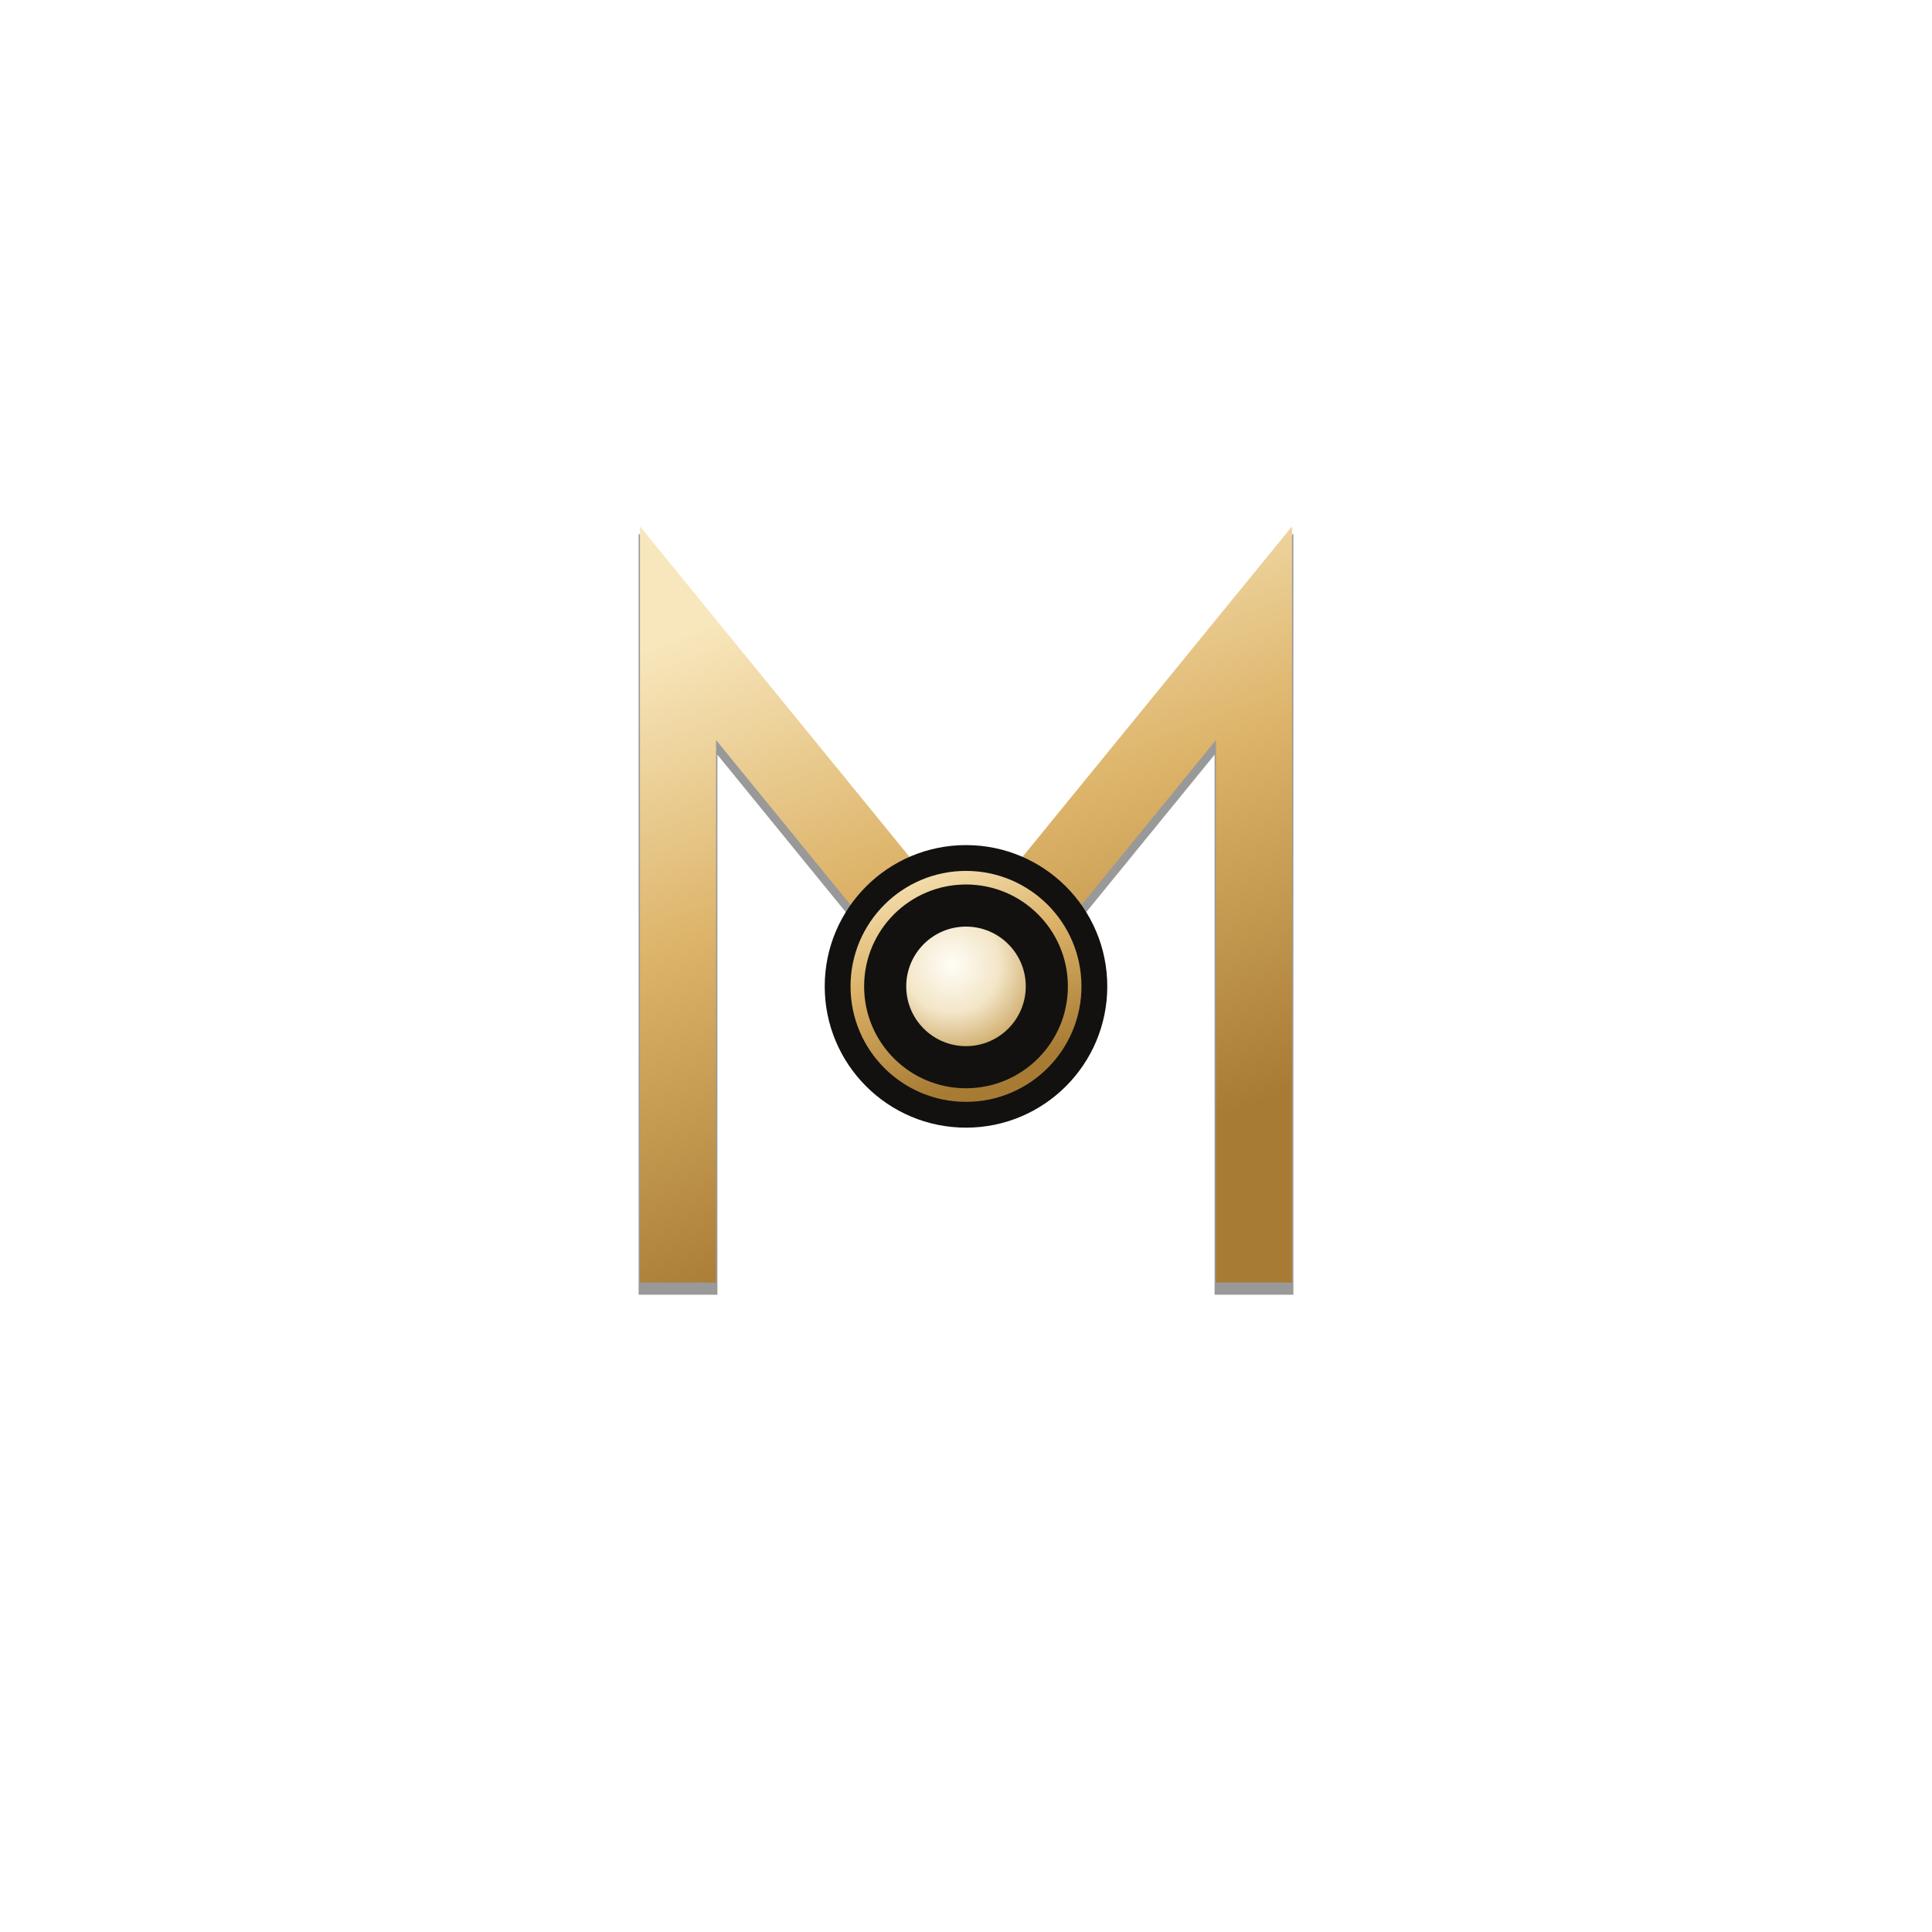
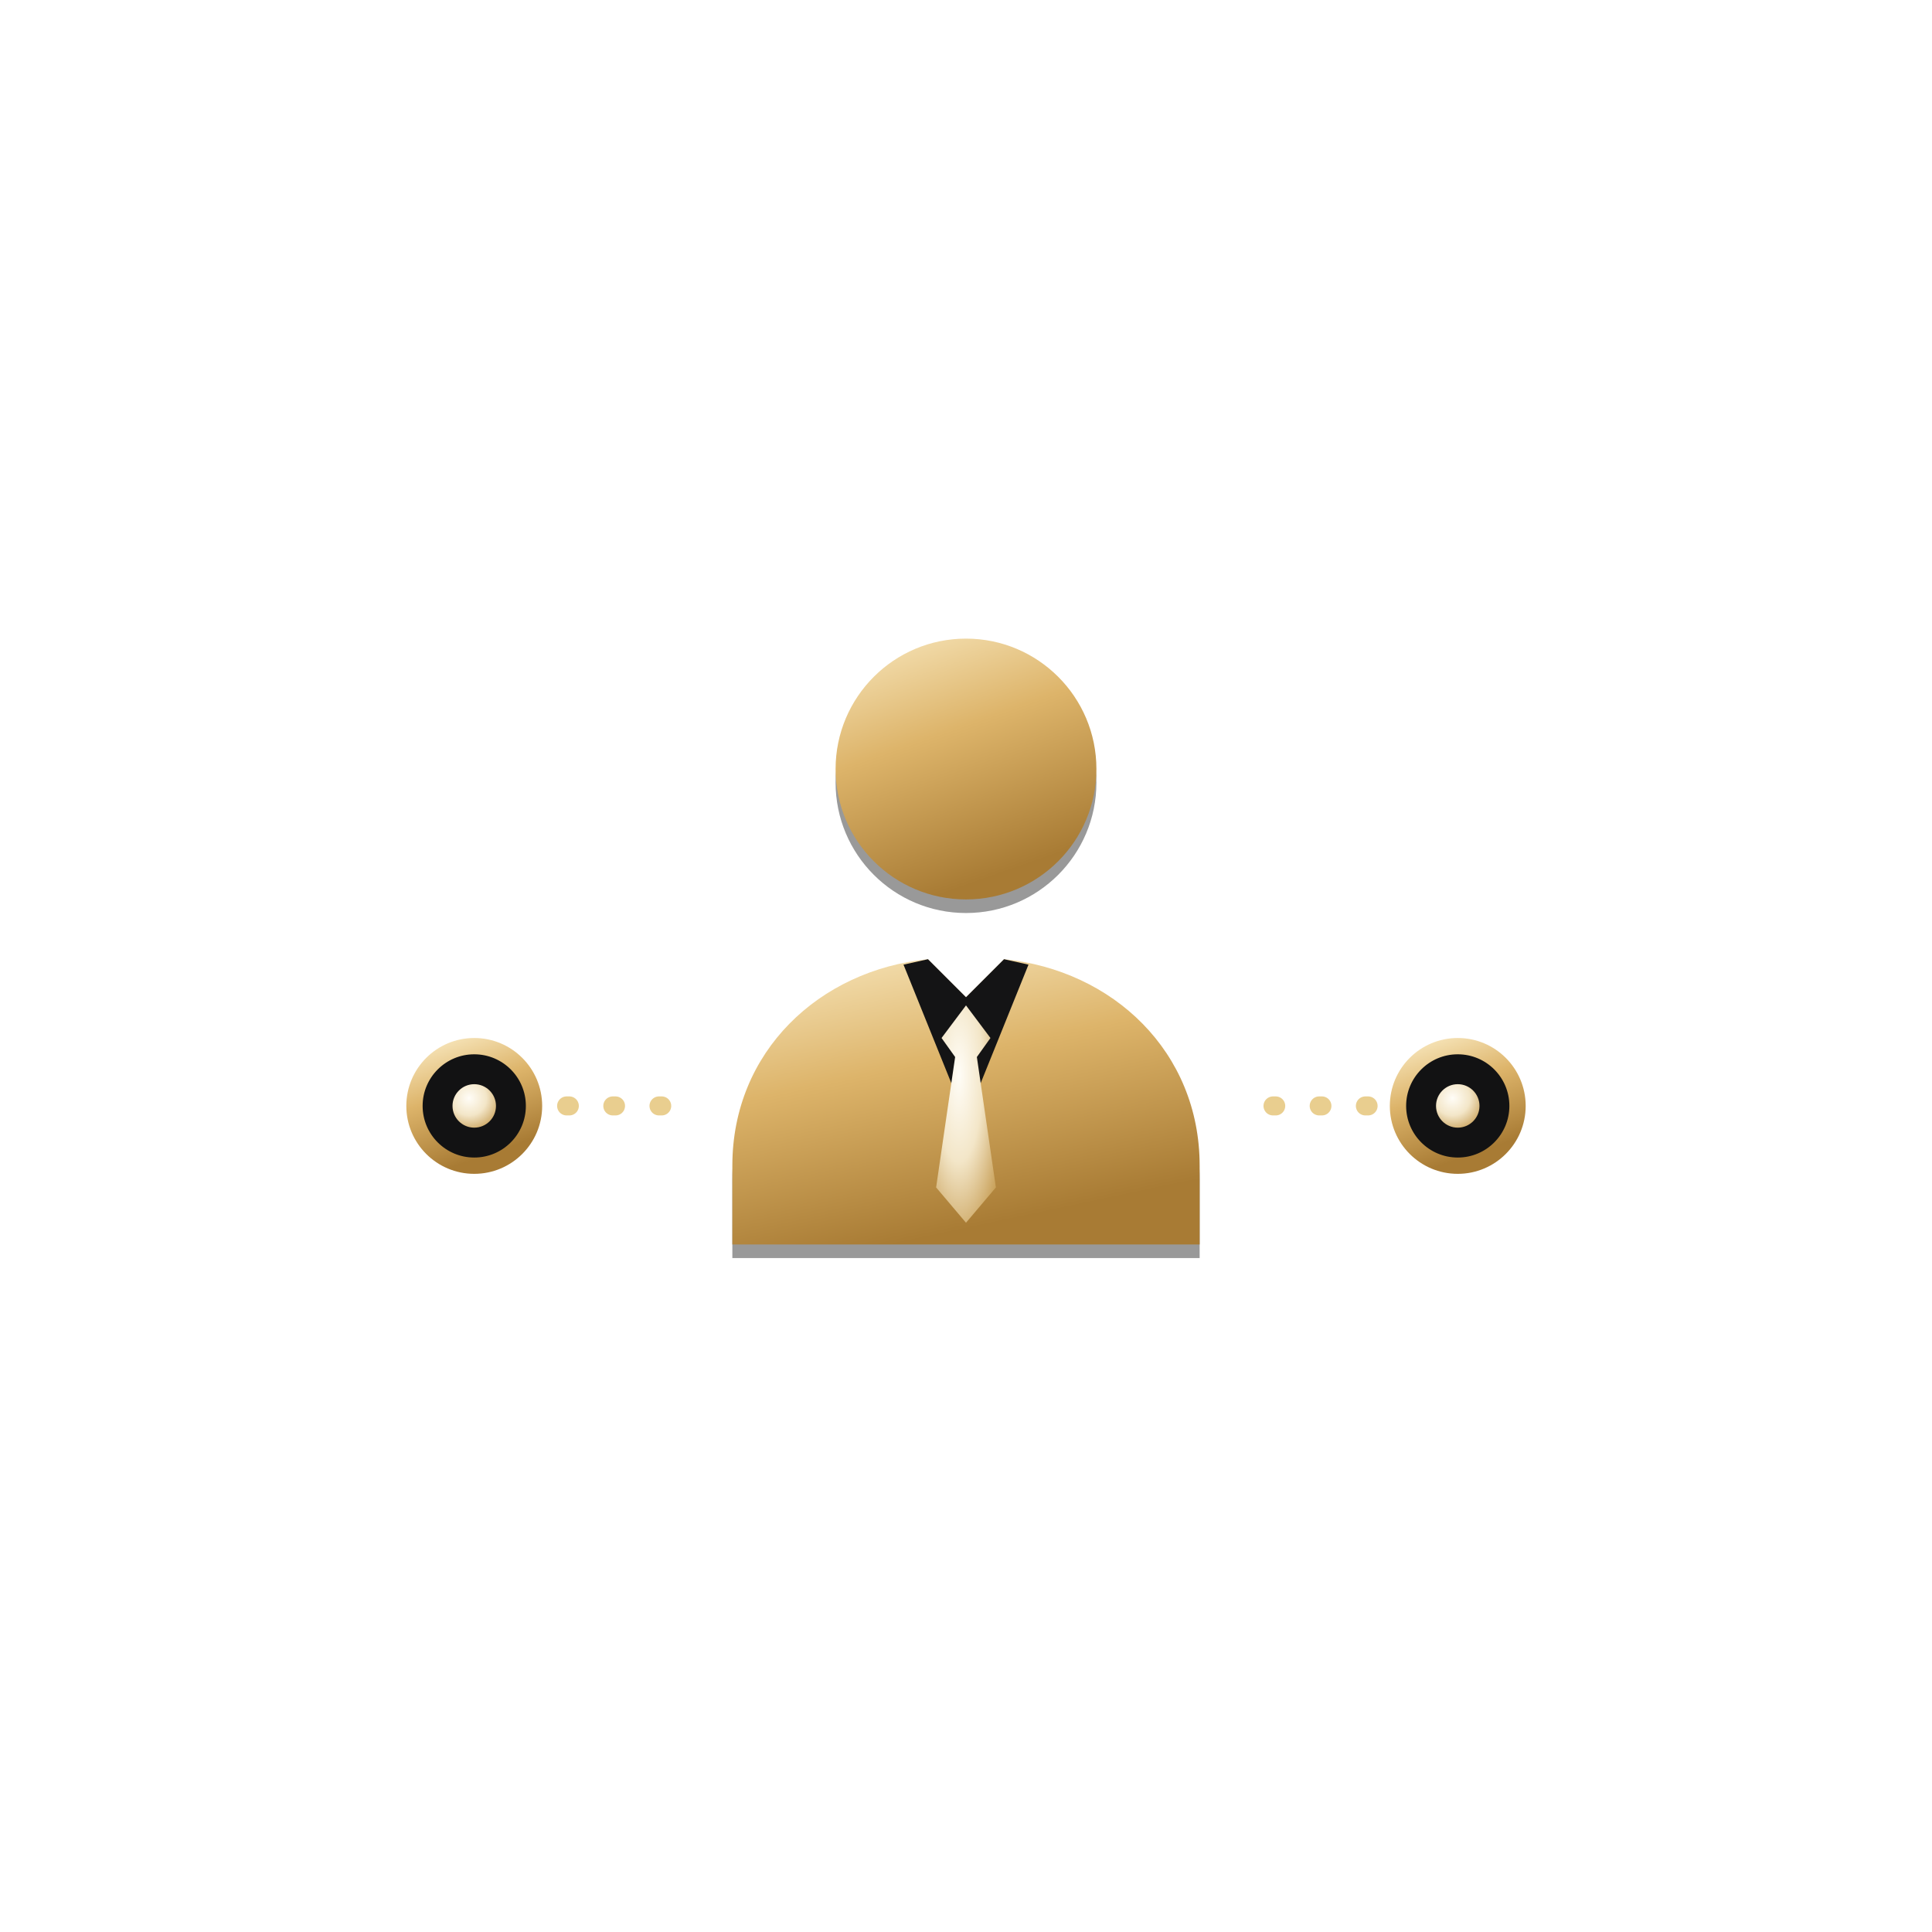
<svg xmlns="http://www.w3.org/2000/svg" viewBox="0 0 1024 1024" width="1024" height="1024">
  <defs>
    <linearGradient id="gold" x1="0" y1="0" x2="0.35" y2="1">
      <stop offset="0" stop-color="#f8e7bd" />
      <stop offset="0.45" stop-color="#ddb46a" />
      <stop offset="1" stop-color="#a87b34" />
    </linearGradient>
    <radialGradient id="pearl" cx="0.38" cy="0.32" r="0.8">
      <stop offset="0" stop-color="#fffdf7" />
      <stop offset="0.5" stop-color="#f3e6c8" />
      <stop offset="1" stop-color="#c9a15a" />
    </radialGradient>
  </defs>
  <g transform="translate(143.36 125.36) scale(0.72)">
-     <path d="M300 742 V292 L512 552 L724 292 V742" fill="none" stroke="#000" stroke-opacity="0.4" stroke-width="58" stroke-linecap="square" stroke-linejoin="miter" transform="translate(0 8)" />
-     <path d="M300 742 V292 L512 552 L724 292 V742" fill="none" stroke="url(#gold)" stroke-width="56" stroke-linecap="square" stroke-linejoin="miter" />
-     <circle cx="512" cy="552" r="104" fill="#121110" />
-     <circle cx="512" cy="552" r="80" fill="none" stroke="url(#gold)" stroke-width="10" />
-     <circle cx="512" cy="552" r="44" fill="url(#pearl)" />
+     <circle cx="512" cy="402" r="96" fill="#000" fill-opacity="0.4" />
+     <path d="M340 742 V684 C340 600 404 540 484 532 L512 560 L540 532 C620 540 684 600 684 684 V742 Z" fill="#000" fill-opacity="0.4" transform="translate(0 10)" />
+     <circle cx="512" cy="392" r="96" fill="url(#gold)" />
+     <path d="M340 742 V684 C340 600 404 540 484 532 L512 560 L540 532 C620 540 684 600 684 684 V742 Z" fill="url(#gold)" />
+     <path d="M466 536 L512 650 L558 536 L540 532 L512 560 L484 532 Z" fill="#141415" />
+     <path d="M512 566 L530 590 L520 604 L534 700 L512 726 L490 700 L504 604 L494 590 Z" fill="url(#pearl)" />
+     <path d="M150 640 H306" stroke="#e7c983" stroke-opacity="0.9" stroke-width="14" stroke-linecap="round" stroke-dasharray="2 32" />
+     <path d="M738 640 H810" stroke="#e7c983" stroke-opacity="0.9" stroke-width="14" stroke-linecap="round" stroke-dasharray="2 32" />
+     <circle cx="150" cy="640" r="44" fill="#121213" stroke="url(#gold)" stroke-width="12" />
+     <circle cx="150" cy="640" r="16" fill="url(#pearl)" />
+     <circle cx="874" cy="640" r="44" fill="#121213" stroke="url(#gold)" stroke-width="12" />
+     <circle cx="874" cy="640" r="16" fill="url(#pearl)" />
  </g>
</svg>
